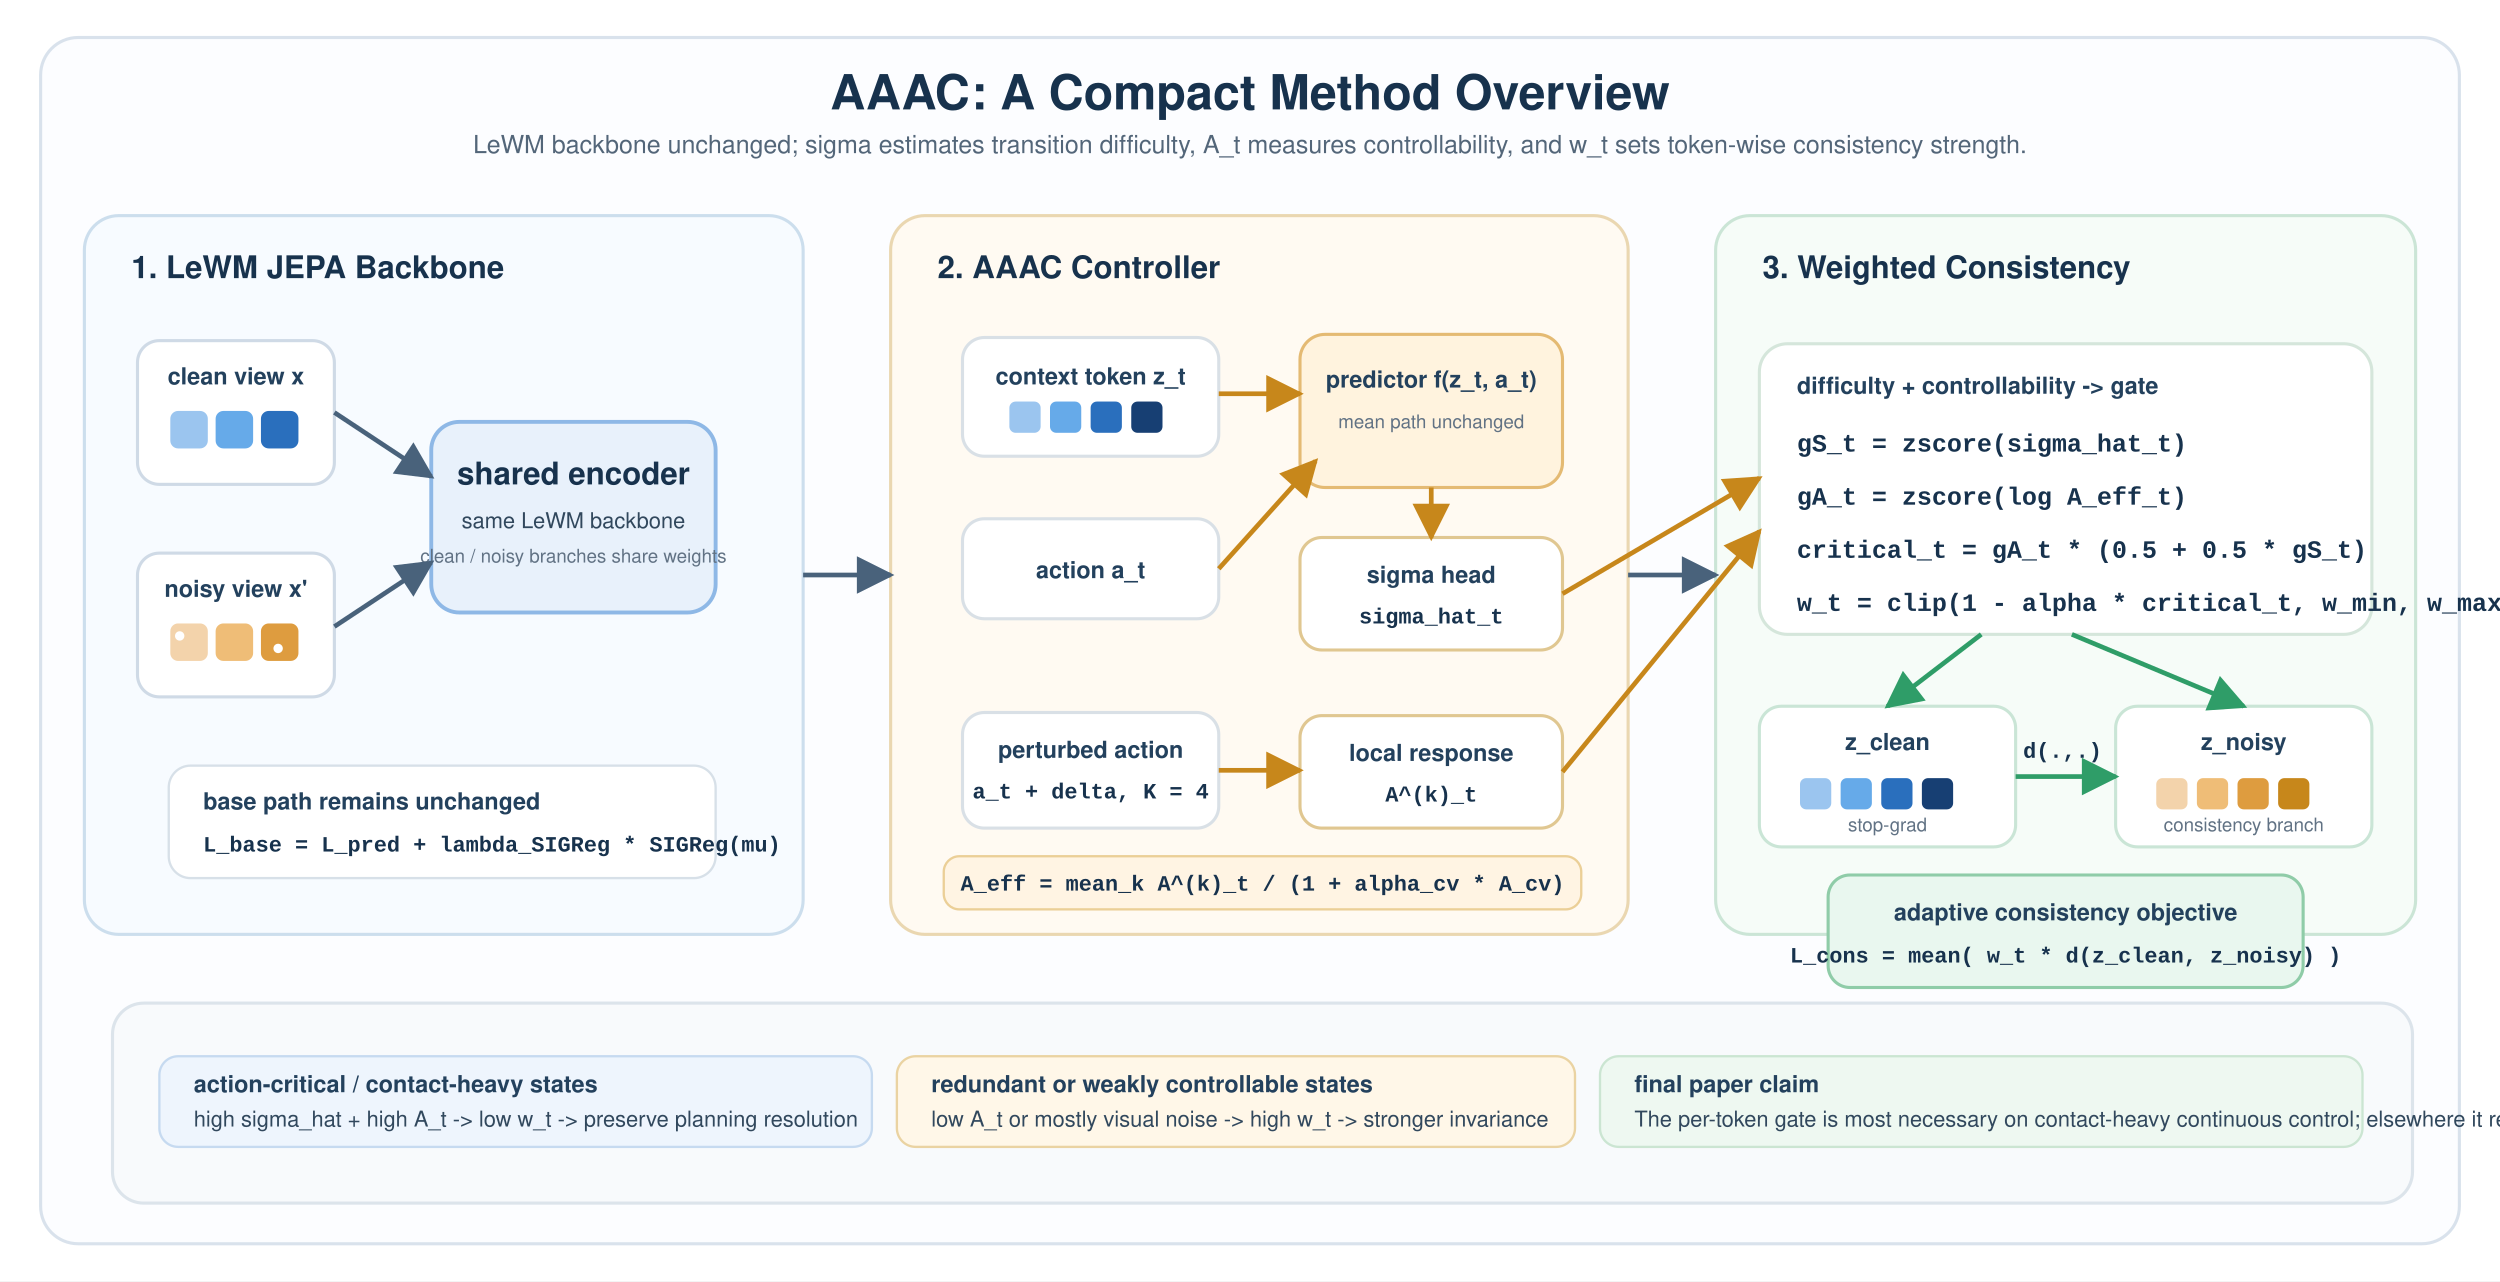
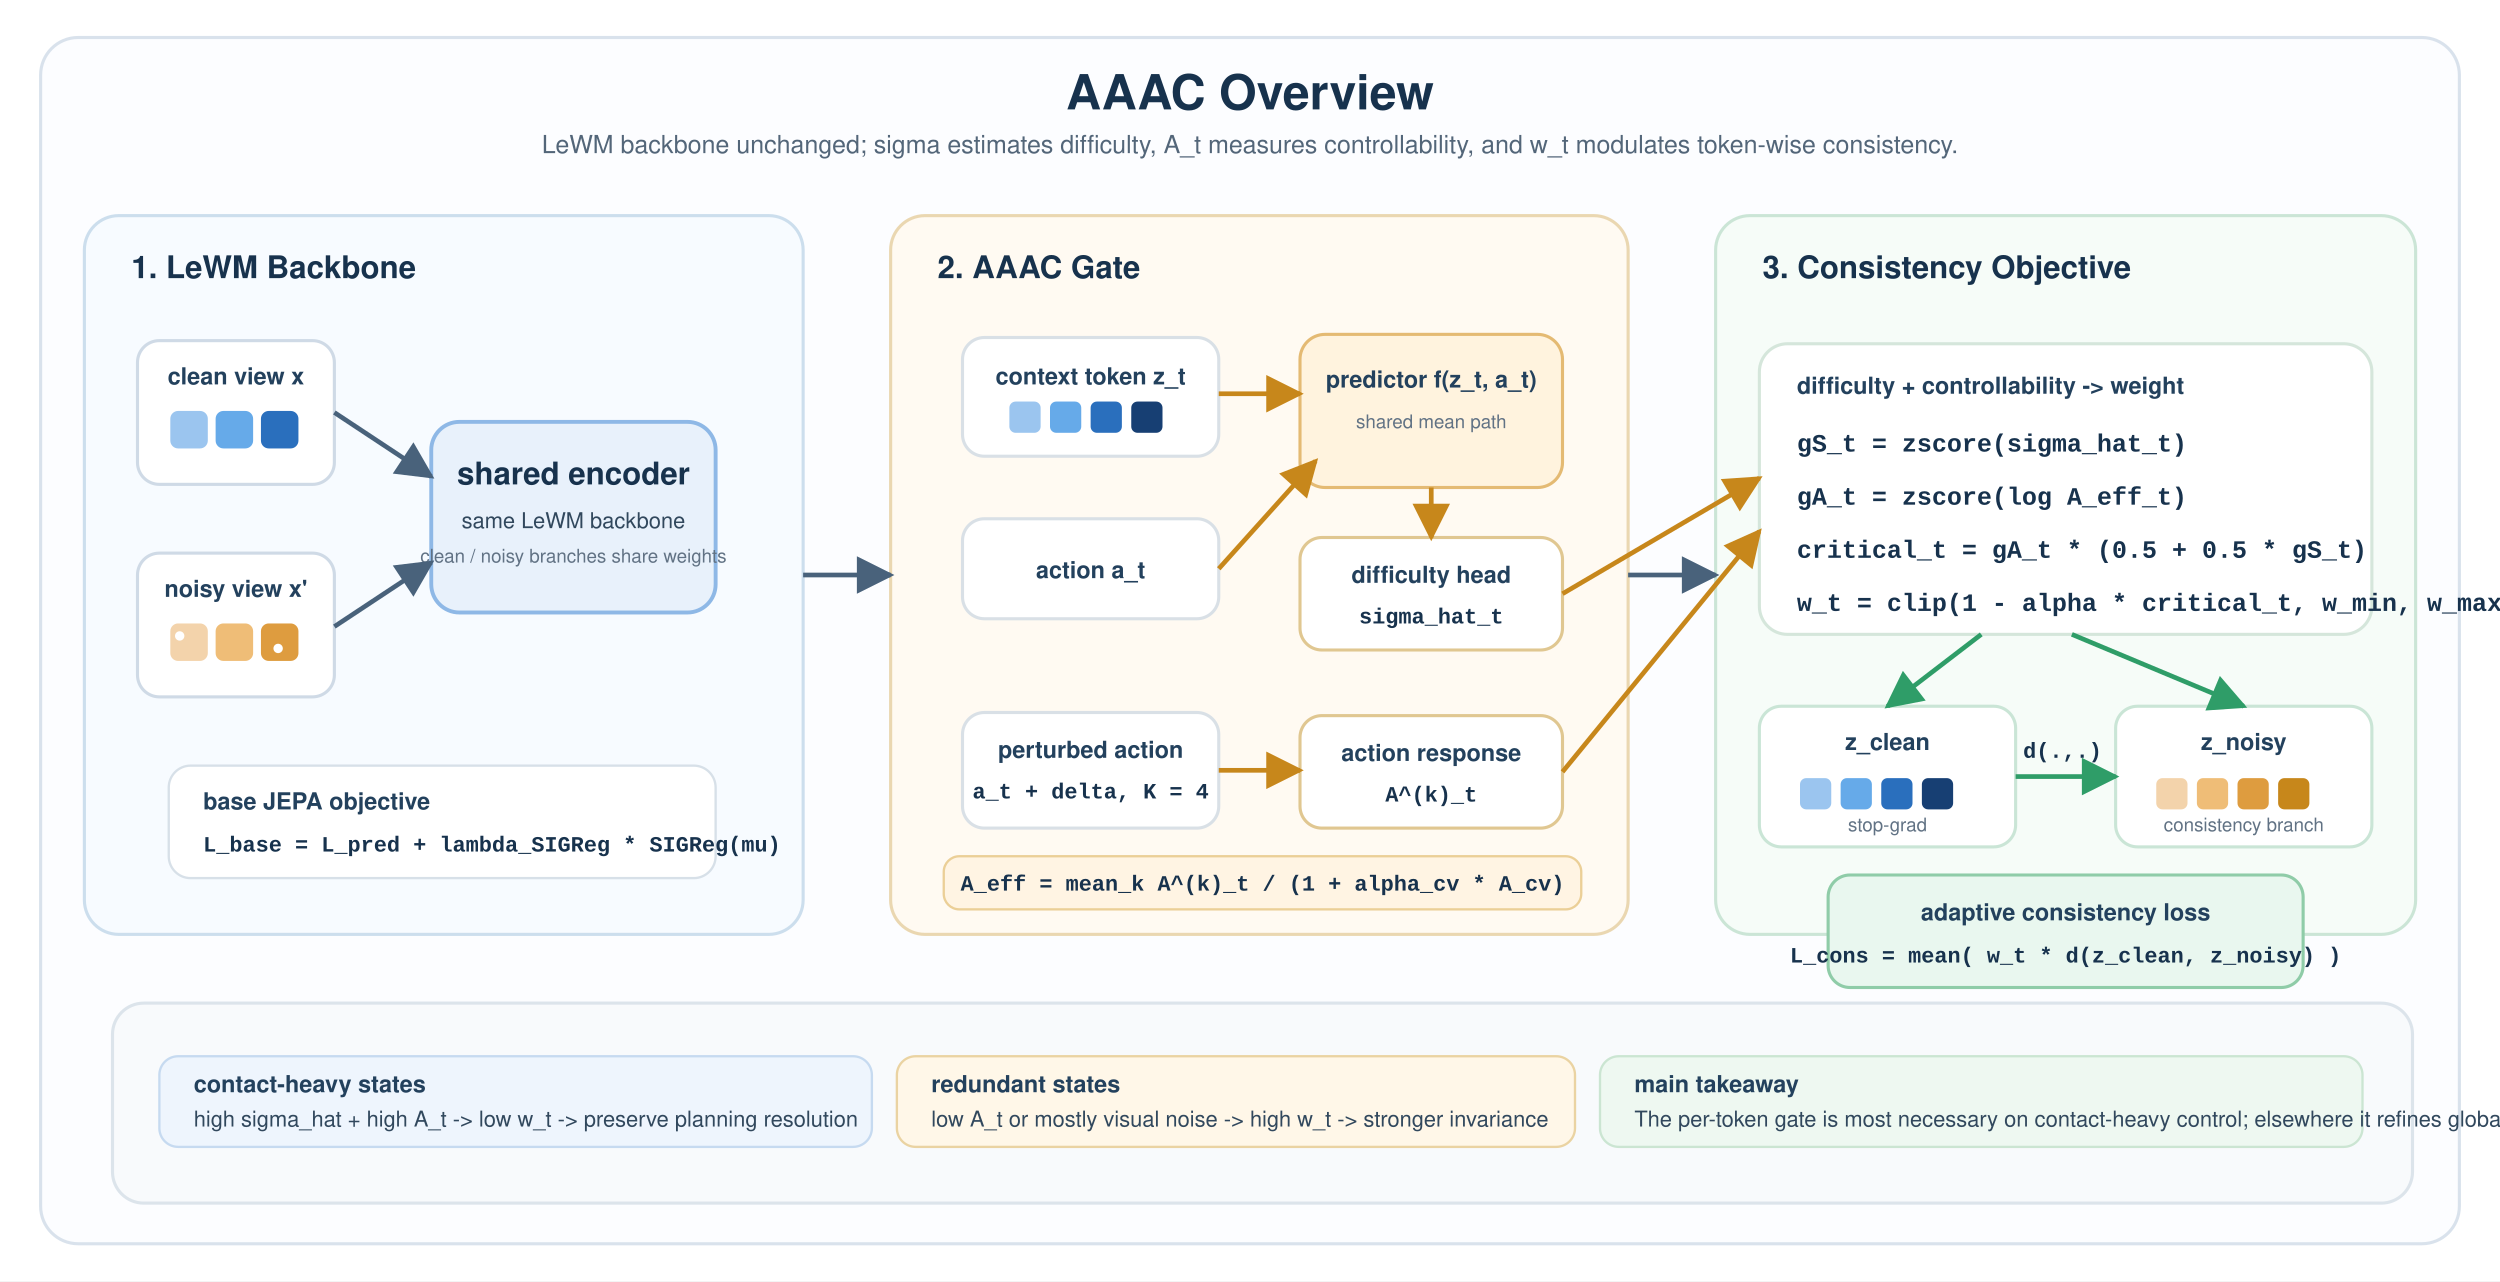
<svg xmlns="http://www.w3.org/2000/svg" width="1600" height="820" viewBox="0 0 1600 820" role="img" aria-labelledby="title desc">
  <defs>
    <marker id="arr" viewBox="0 0 10 10" refX="9" refY="5" markerWidth="8" markerHeight="8" orient="auto-start-reverse">
      <path d="M 0 0 L 10 5 L 0 10 z" fill="#49627b" />
    </marker>
    <marker id="arrBlue" viewBox="0 0 10 10" refX="9" refY="5" markerWidth="8" markerHeight="8" orient="auto-start-reverse">
      <path d="M 0 0 L 10 5 L 0 10 z" fill="#2a6fbd" />
    </marker>
    <marker id="arrGold" viewBox="0 0 10 10" refX="9" refY="5" markerWidth="8" markerHeight="8" orient="auto-start-reverse">
      <path d="M 0 0 L 10 5 L 0 10 z" fill="#c7871b" />
    </marker>
    <marker id="arrGreen" viewBox="0 0 10 10" refX="9" refY="5" markerWidth="8" markerHeight="8" orient="auto-start-reverse">
      <path d="M 0 0 L 10 5 L 0 10 z" fill="#2f9d68" />
    </marker>
    <style>
      .title { font: 700 31px Helvetica, Arial, sans-serif; fill: #17324d; }
      .sub { font: 400 16px Helvetica, Arial, sans-serif; fill: #536679; }
      .h { font: 700 20px Helvetica, Arial, sans-serif; fill: #17324d; }
      .label { font: 600 15px Helvetica, Arial, sans-serif; fill: #23415d; }
      .body { font: 400 14px Helvetica, Arial, sans-serif; fill: #31485d; }
      .small { font: 400 12px Helvetica, Arial, sans-serif; fill: #617284; }
      .mono { font: 600 16px "Courier New", monospace; fill: #17324d; }
      .monoSmall { font: 600 14px "Courier New", monospace; fill: #17324d; }
    </style>
  </defs>
  <rect width="1600" height="820" fill="#ffffff" />
  <rect x="26" y="24" width="1548" height="772" rx="24" fill="#fcfdff" stroke="#d9e2ec" stroke-width="2" />
-   <text x="800" y="70" text-anchor="middle" class="title">AAAC: A Compact Method Overview</text>
-   <text x="800" y="98" text-anchor="middle" class="sub">LeWM backbone unchanged; sigma estimates transition difficulty, A_t measures controllability, and w_t sets token-wise consistency strength.</text>
+   <text x="800" y="70" text-anchor="middle" class="title">AAAC Overview</text>
+   <text x="800" y="98" text-anchor="middle" class="sub">LeWM backbone unchanged; sigma estimates difficulty, A_t measures controllability, and w_t modulates token-wise consistency.</text>
  <rect x="54" y="138" width="460" height="460" rx="22" fill="#f7fbff" stroke="#ccdeed" stroke-width="2" />
  <rect x="570" y="138" width="472" height="460" rx="22" fill="#fffaf2" stroke="#ead7b1" stroke-width="2" />
  <rect x="1098" y="138" width="448" height="460" rx="22" fill="#f6fcf8" stroke="#cbe5d6" stroke-width="2" />
-   <text x="84" y="178" class="h">1. LeWM JEPA Backbone</text>
-   <text x="600" y="178" class="h">2. AAAC Controller</text>
-   <text x="1128" y="178" class="h">3. Weighted Consistency</text>
+   <text x="84" y="178" class="h">1. LeWM Backbone</text>
+   <text x="600" y="178" class="h">2. AAAC Gate</text>
+   <text x="1128" y="178" class="h">3. Consistency Objective</text>
  <rect x="88" y="218" width="126" height="92" rx="14" fill="#ffffff" stroke="#cfdae6" stroke-width="2" />
  <text x="151" y="246" text-anchor="middle" class="label">clean view x</text>
  <rect x="109" y="263" width="24" height="24" rx="5" fill="#9bc5ef" />
  <rect x="138" y="263" width="24" height="24" rx="5" fill="#66aae9" />
  <rect x="167" y="263" width="24" height="24" rx="5" fill="#2a6fbd" />
  <rect x="88" y="354" width="126" height="92" rx="14" fill="#ffffff" stroke="#cfdae6" stroke-width="2" />
  <text x="151" y="382" text-anchor="middle" class="label">noisy view x'</text>
  <rect x="109" y="399" width="24" height="24" rx="5" fill="#f3d3ab" />
  <rect x="138" y="399" width="24" height="24" rx="5" fill="#efbd77" />
  <rect x="167" y="399" width="24" height="24" rx="5" fill="#de9c3f" />
  <circle cx="115" cy="407" r="3" fill="#ffffff" />
  <circle cx="178" cy="415" r="3" fill="#ffffff" />
  <rect x="276" y="270" width="182" height="122" rx="18" fill="#e8f1fb" stroke="#8eb8e6" stroke-width="2.5" />
  <text x="367" y="310" text-anchor="middle" class="h">shared encoder</text>
  <text x="367" y="338" text-anchor="middle" class="body">same LeWM backbone</text>
  <text x="367" y="360" text-anchor="middle" class="small">clean / noisy branches share weights</text>
  <line x1="214" y1="264" x2="276" y2="305" stroke="#49627b" stroke-width="3" marker-end="url(#arr)" />
  <line x1="214" y1="401" x2="276" y2="360" stroke="#49627b" stroke-width="3" marker-end="url(#arr)" />
  <rect x="108" y="490" width="350" height="72" rx="14" fill="#ffffff" stroke="#d7e0e8" stroke-width="1.5" />
-   <text x="130" y="518" class="label">base path remains unchanged</text>
+   <text x="130" y="518" class="label">base JEPA objective</text>
  <text x="130" y="545" class="monoSmall">L_base = L_pred + lambda_SIGReg * SIGReg(mu)</text>
  <rect x="616" y="216" width="164" height="76" rx="14" fill="#ffffff" stroke="#d9e0e6" stroke-width="2" />
  <text x="698" y="246" text-anchor="middle" class="label">context token z_t</text>
  <rect x="646" y="257" width="20" height="20" rx="4" fill="#9bc5ef" />
  <rect x="672" y="257" width="20" height="20" rx="4" fill="#66aae9" />
  <rect x="698" y="257" width="20" height="20" rx="4" fill="#2a6fbd" />
  <rect x="724" y="257" width="20" height="20" rx="4" fill="#173f73" />
  <rect x="616" y="332" width="164" height="64" rx="14" fill="#ffffff" stroke="#d9e0e6" stroke-width="2" />
  <text x="698" y="370" text-anchor="middle" class="label">action a_t</text>
  <rect x="832" y="214" width="168" height="98" rx="16" fill="#fff3de" stroke="#e4ba73" stroke-width="2" />
  <text x="916" y="248" text-anchor="middle" class="label">predictor f(z_t, a_t)</text>
-   <text x="916" y="274" text-anchor="middle" class="small">mean path unchanged</text>
+   <text x="916" y="274" text-anchor="middle" class="small">shared mean path</text>
  <line x1="780" y1="252" x2="832" y2="252" stroke="#c7871b" stroke-width="3" marker-end="url(#arrGold)" />
  <line x1="780" y1="364" x2="842" y2="295" stroke="#c7871b" stroke-width="3" marker-end="url(#arrGold)" />
  <rect x="832" y="344" width="168" height="72" rx="14" fill="#ffffff" stroke="#e0c791" stroke-width="2" />
-   <text x="916" y="373" text-anchor="middle" class="label">sigma head</text>
+   <text x="916" y="373" text-anchor="middle" class="label">difficulty head</text>
  <text x="916" y="399" text-anchor="middle" class="monoSmall">sigma_hat_t</text>
  <line x1="916" y1="312" x2="916" y2="344" stroke="#c7871b" stroke-width="3" marker-end="url(#arrGold)" />
  <rect x="616" y="456" width="164" height="74" rx="14" fill="#ffffff" stroke="#d9e0e6" stroke-width="2" />
  <text x="698" y="485" text-anchor="middle" class="label">perturbed action</text>
  <text x="698" y="511" text-anchor="middle" class="monoSmall">a_t + delta,  K = 4</text>
  <rect x="832" y="458" width="168" height="72" rx="14" fill="#ffffff" stroke="#e0c791" stroke-width="2" />
-   <text x="916" y="487" text-anchor="middle" class="label">local response</text>
+   <text x="916" y="487" text-anchor="middle" class="label">action response</text>
  <text x="916" y="513" text-anchor="middle" class="monoSmall">A^(k)_t</text>
  <line x1="780" y1="493" x2="832" y2="493" stroke="#c7871b" stroke-width="3" marker-end="url(#arrGold)" />
  <rect x="604" y="548" width="408" height="34" rx="10" fill="#fff4e3" stroke="#ebcf97" stroke-width="1.5" />
  <text x="808" y="570" text-anchor="middle" class="monoSmall">A_eff = mean_k A^(k)_t / (1 + alpha_cv * A_cv)</text>
  <rect x="1126" y="220" width="392" height="186" rx="18" fill="#ffffff" stroke="#d5e6db" stroke-width="2" />
-   <text x="1150" y="252" class="label">difficulty + controllability -&gt; gate</text>
+   <text x="1150" y="252" class="label">difficulty + controllability -&gt; weight</text>
  <text x="1150" y="289" class="mono">gS_t = zscore(sigma_hat_t)</text>
  <text x="1150" y="323" class="mono">gA_t = zscore(log A_eff_t)</text>
  <text x="1150" y="357" class="mono">critical_t = gA_t * (0.5 + 0.5 * gS_t)</text>
  <text x="1150" y="391" class="mono">w_t = clip(1 - alpha * critical_t, w_min, w_max)</text>
  <line x1="1000" y1="380" x2="1126" y2="306" stroke="#c7871b" stroke-width="3" marker-end="url(#arrGold)" />
  <line x1="1000" y1="494" x2="1126" y2="340" stroke="#c7871b" stroke-width="3" marker-end="url(#arrGold)" />
  <rect x="1126" y="452" width="164" height="90" rx="14" fill="#ffffff" stroke="#cae5d6" stroke-width="2" />
  <text x="1208" y="480" text-anchor="middle" class="label">z_clean</text>
  <rect x="1152" y="498" width="20" height="20" rx="4" fill="#9bc5ef" />
  <rect x="1178" y="498" width="20" height="20" rx="4" fill="#66aae9" />
  <rect x="1204" y="498" width="20" height="20" rx="4" fill="#2a6fbd" />
  <rect x="1230" y="498" width="20" height="20" rx="4" fill="#173f73" />
  <text x="1208" y="532" text-anchor="middle" class="small">stop-grad</text>
  <rect x="1354" y="452" width="164" height="90" rx="14" fill="#ffffff" stroke="#cae5d6" stroke-width="2" />
  <text x="1436" y="480" text-anchor="middle" class="label">z_noisy</text>
  <rect x="1380" y="498" width="20" height="20" rx="4" fill="#f3d3ab" />
  <rect x="1406" y="498" width="20" height="20" rx="4" fill="#efbd77" />
  <rect x="1432" y="498" width="20" height="20" rx="4" fill="#de9c3f" />
  <rect x="1458" y="498" width="20" height="20" rx="4" fill="#c7871b" />
  <text x="1436" y="532" text-anchor="middle" class="small">consistency branch</text>
  <line x1="1290" y1="497" x2="1354" y2="497" stroke="#2f9d68" stroke-width="3" marker-end="url(#arrGreen)" />
  <text x="1320" y="485" text-anchor="middle" class="monoSmall">d(.,.)</text>
  <line x1="1268" y1="406" x2="1208" y2="452" stroke="#2f9d68" stroke-width="3" marker-end="url(#arrGreen)" />
  <line x1="1326" y1="406" x2="1436" y2="452" stroke="#2f9d68" stroke-width="3" marker-end="url(#arrGreen)" />
  <rect x="1170" y="560" width="304" height="72" rx="14" fill="#e9f7ef" stroke="#8fcca8" stroke-width="2" />
-   <text x="1322" y="589" text-anchor="middle" class="label">adaptive consistency objective</text>
+   <text x="1322" y="589" text-anchor="middle" class="label">adaptive consistency loss</text>
  <text x="1322" y="616" text-anchor="middle" class="monoSmall">L_cons = mean( w_t * d(z_clean, z_noisy) )</text>
  <rect x="72" y="642" width="1472" height="128" rx="20" fill="#f8fafc" stroke="#dce4eb" stroke-width="2" />
  <rect x="102" y="676" width="456" height="58" rx="12" fill="#eef5fd" stroke="#c6daf0" stroke-width="1.5" />
-   <text x="124" y="699" class="label">action-critical / contact-heavy states</text>
+   <text x="124" y="699" class="label">contact-heavy states</text>
  <text x="124" y="721" class="body">high sigma_hat + high A_t  -&gt; low w_t  -&gt; preserve planning resolution</text>
  <rect x="574" y="676" width="434" height="58" rx="12" fill="#fff7e8" stroke="#ead3a2" stroke-width="1.5" />
-   <text x="596" y="699" class="label">redundant or weakly controllable states</text>
+   <text x="596" y="699" class="label">redundant states</text>
  <text x="596" y="721" class="body">low A_t or mostly visual noise  -&gt; high w_t  -&gt; stronger invariance</text>
  <rect x="1024" y="676" width="488" height="58" rx="12" fill="#eef8f1" stroke="#cbe5d2" stroke-width="1.5" />
-   <text x="1046" y="699" class="label">final paper claim</text>
-   <text x="1046" y="721" class="body">The per-token gate is most necessary on contact-heavy continuous control; elsewhere it refines global consistency.</text>
+   <text x="1046" y="699" class="label">main takeaway</text>
+   <text x="1046" y="721" class="body">The per-token gate is most necessary on contact-heavy control; elsewhere it refines global consistency.</text>
  <line x1="514" y1="368" x2="570" y2="368" stroke="#49627b" stroke-width="3" marker-end="url(#arr)" />
  <line x1="1042" y1="368" x2="1098" y2="368" stroke="#49627b" stroke-width="3" marker-end="url(#arr)" />
</svg>
